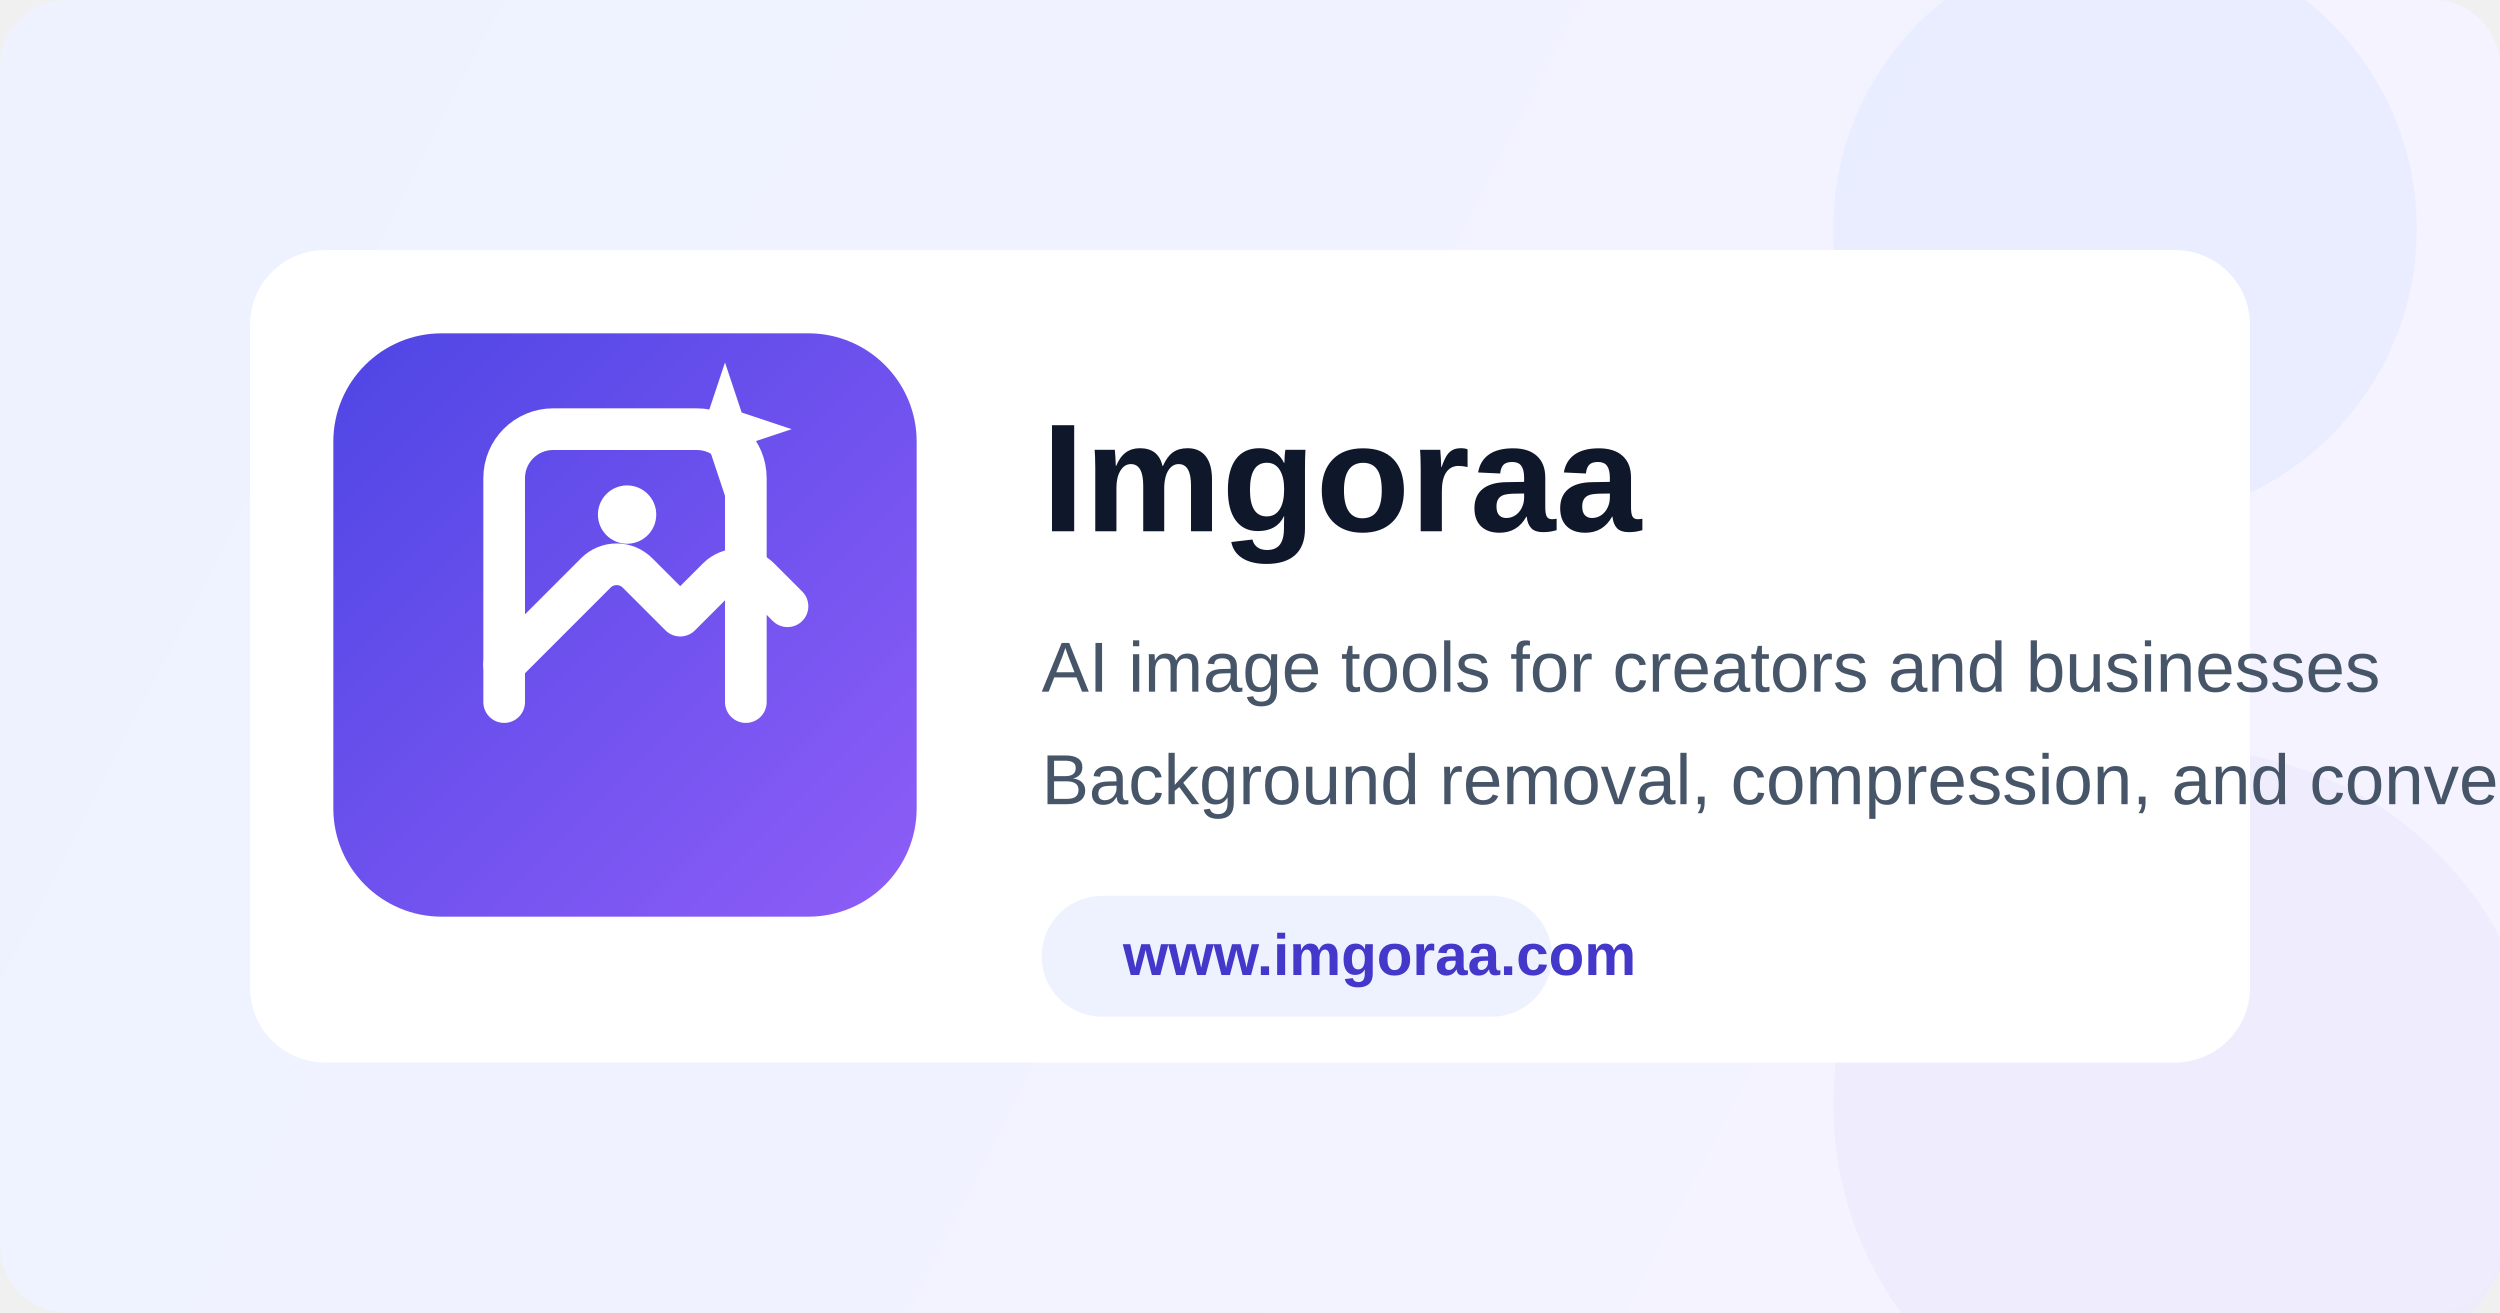
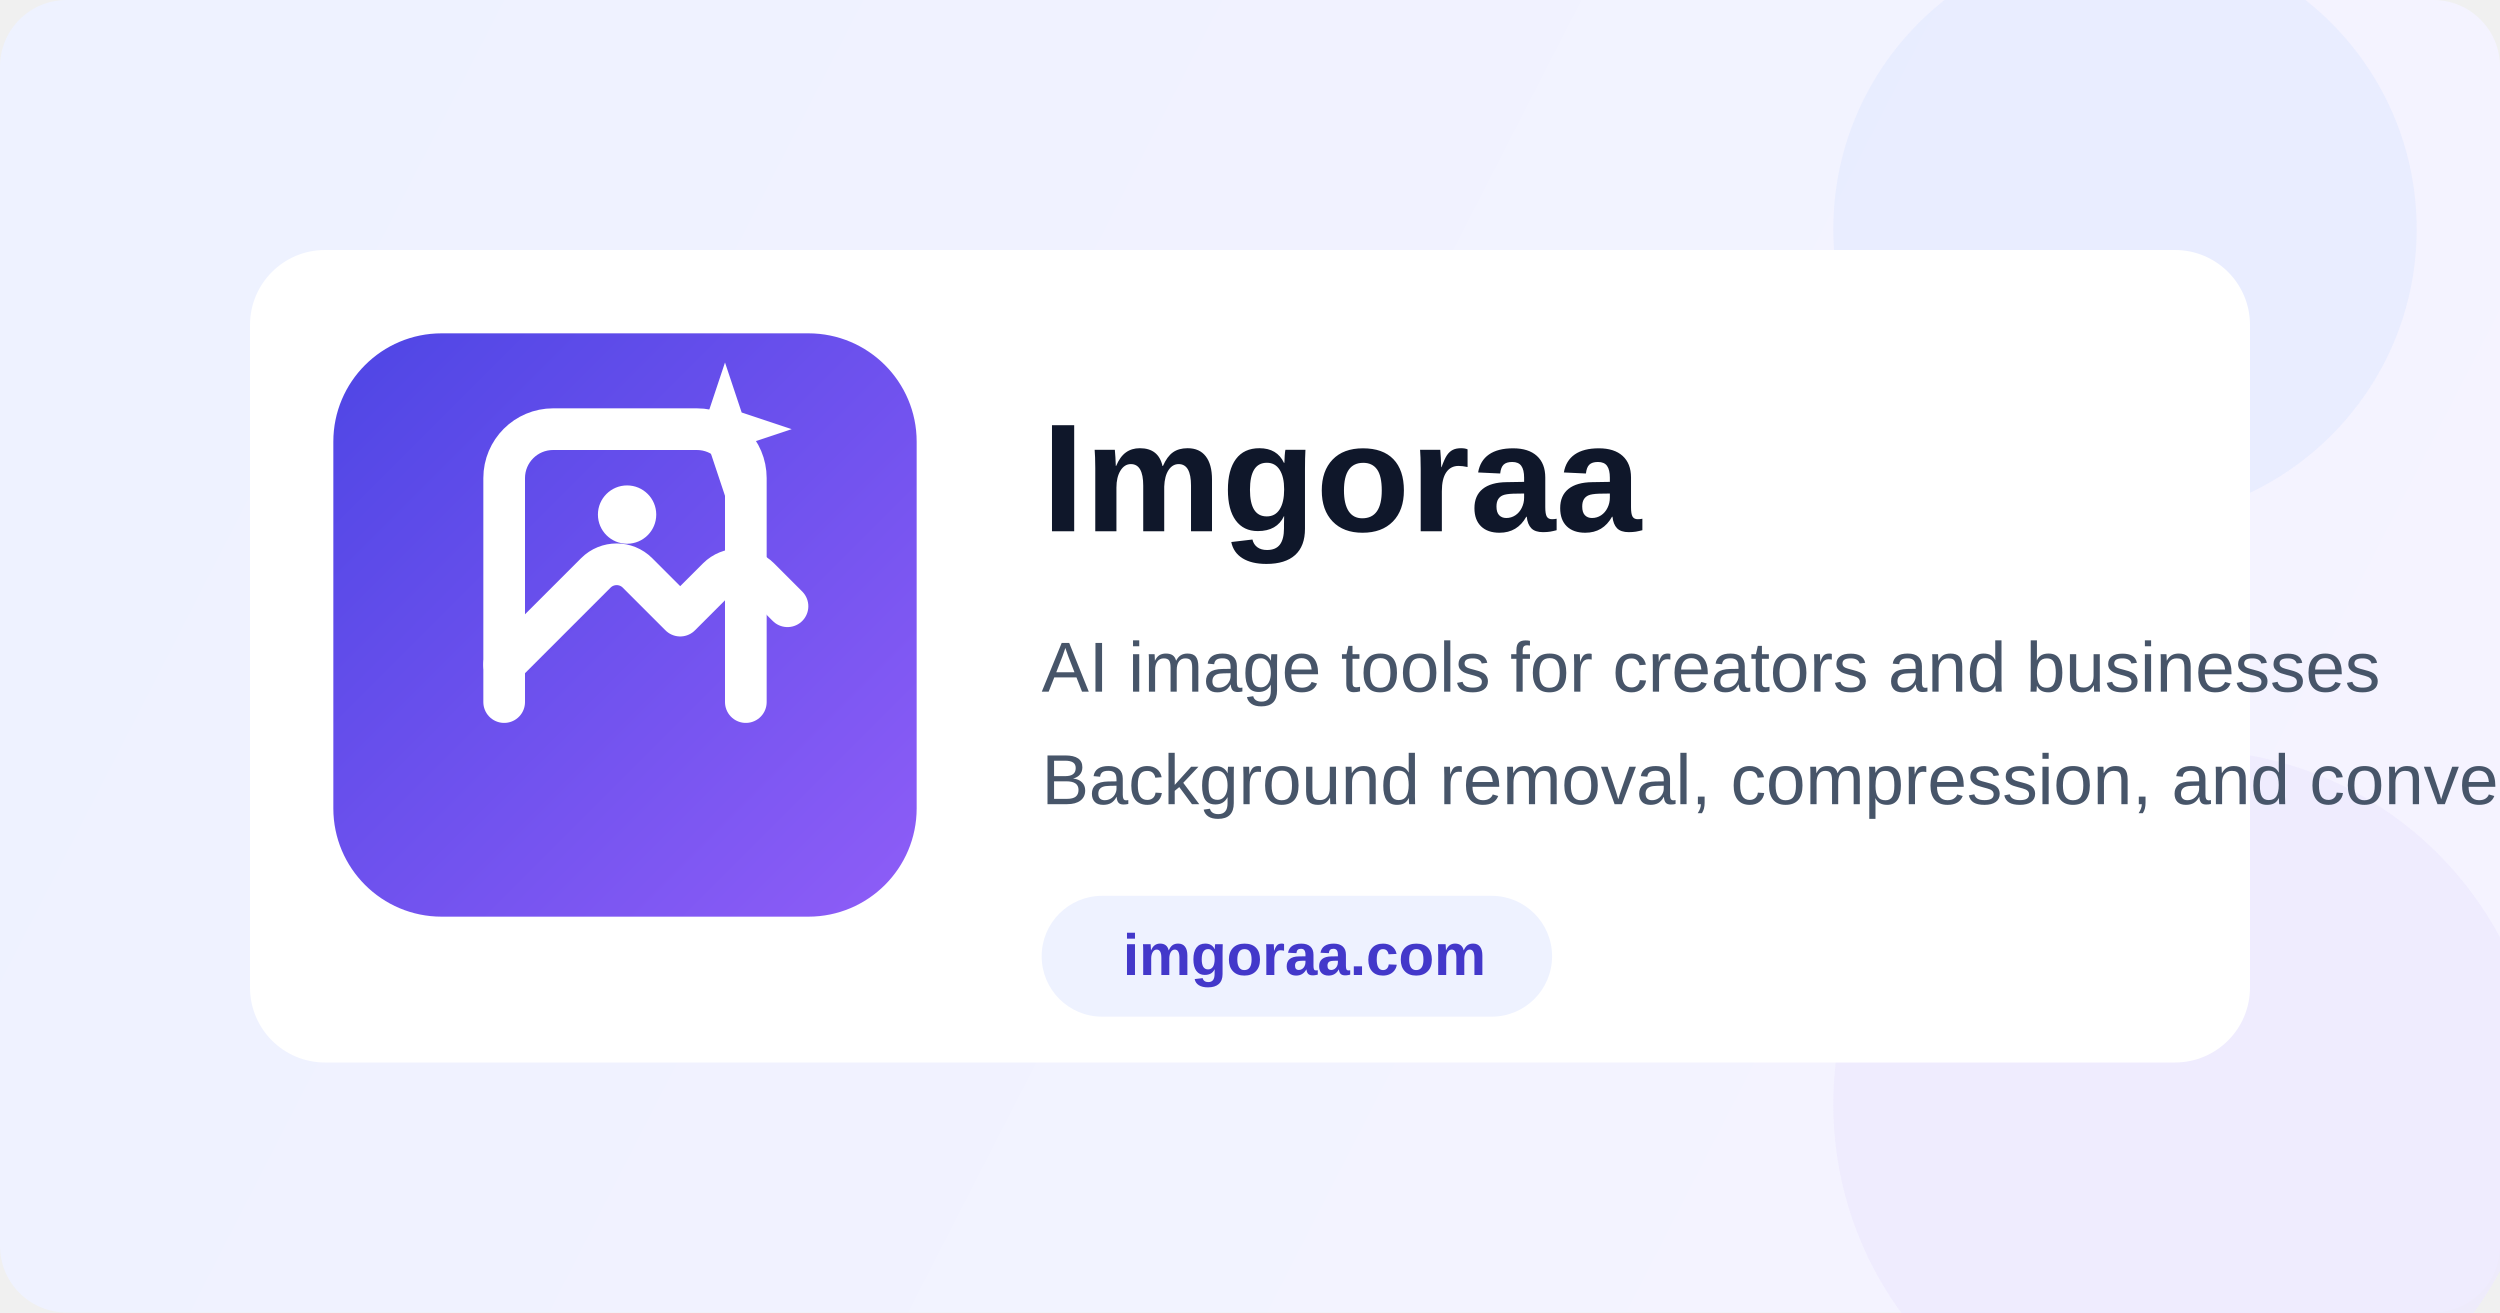
<svg xmlns="http://www.w3.org/2000/svg" width="1200" height="630" viewBox="0 0 1200 630" fill="none">
  <defs>
    <linearGradient id="bgGradient" x1="120" y1="70" x2="1075" y2="560" gradientUnits="userSpaceOnUse">
      <stop stop-color="#EEF2FF" />
      <stop offset="1" stop-color="#F5F3FF" />
    </linearGradient>
    <linearGradient id="cardGradient" x1="170" y1="160" x2="430" y2="420" gradientUnits="userSpaceOnUse">
      <stop stop-color="#4F46E5" />
      <stop offset="1" stop-color="#8B5CF6" />
    </linearGradient>
  </defs>
  <rect width="1200" height="630" rx="32" fill="url(#bgGradient)" />
  <circle cx="1020" cy="110" r="140" fill="#E0E7FF" fill-opacity="0.55" />
  <circle cx="1050" cy="530" r="170" fill="#EDE9FE" fill-opacity="0.8" />
  <rect x="120" y="120" width="960" height="390" rx="36" fill="white" />
  <rect x="160" y="160" width="280" height="280" rx="52" fill="url(#cardGradient)" />
  <path d="M242 337V229.5C242 216.521 252.521 206 265.5 206H334.5C347.479 206 358 216.521 358 229.5V337" stroke="white" stroke-width="20" stroke-linecap="round" stroke-linejoin="round" />
  <path d="M242 319L286 275C291.523 269.477 300.477 269.477 306 275L326.5 295.5L344.5 277.5C350.023 271.977 358.977 271.977 364.5 277.5L378 291" stroke="white" stroke-width="20" stroke-linecap="round" stroke-linejoin="round" />
  <path d="M348 174L356 198L380 206L356 214L348 238L340 214L316 206L340 198L348 174Z" fill="white" />
  <circle cx="301" cy="247" r="14" fill="white" />
  <text x="500" y="255" fill="#0F172A" font-family="Arial, Helvetica, sans-serif" font-size="74" font-weight="700">
    Imgoraa
  </text>
  <text x="500" y="332" fill="#475569" font-family="Arial, Helvetica, sans-serif" font-size="34" font-weight="400">
    AI image tools for creators and businesses
  </text>
  <text x="500" y="386" fill="#475569" font-family="Arial, Helvetica, sans-serif" font-size="34" font-weight="400">
    Background removal, compression, and conversion
  </text>
  <rect x="500" y="430" width="245" height="58" rx="29" fill="#EEF2FF" />
  <text x="539" y="468" fill="#4338CA" font-family="Arial, Helvetica, sans-serif" font-size="28" font-weight="700">
-     www.imgoraa.com
+     imgoraa.com
  </text>
</svg>
